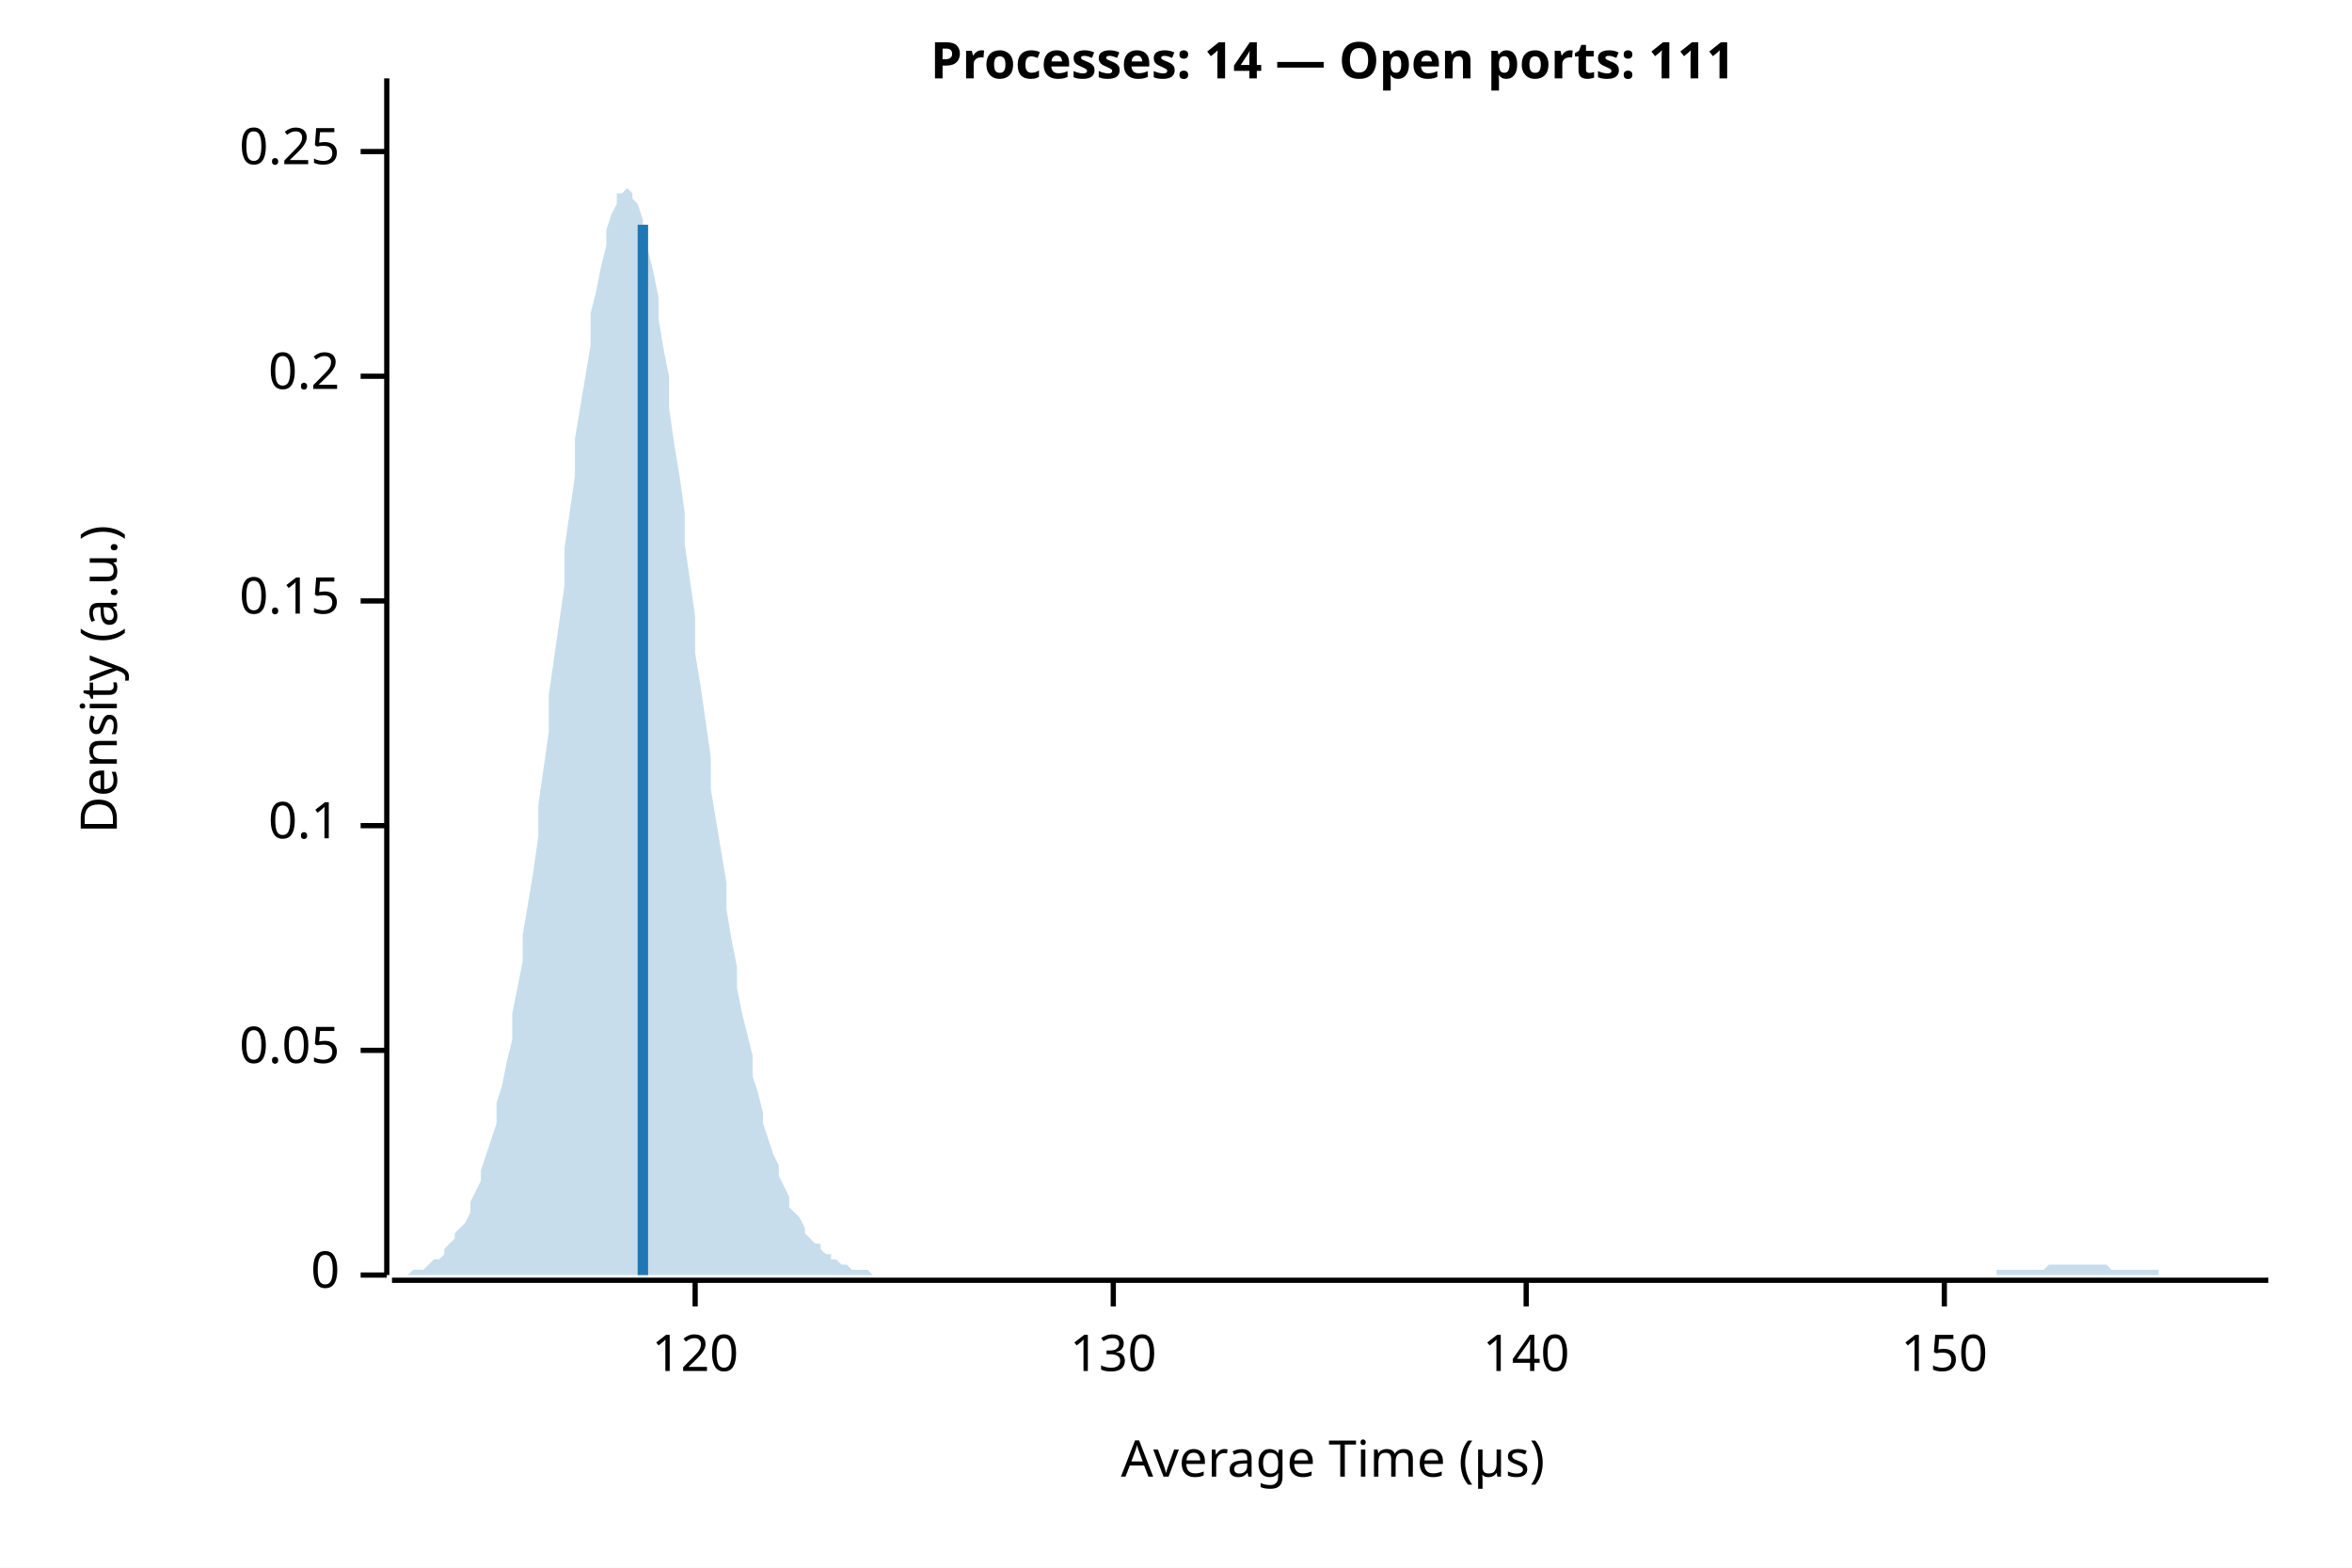
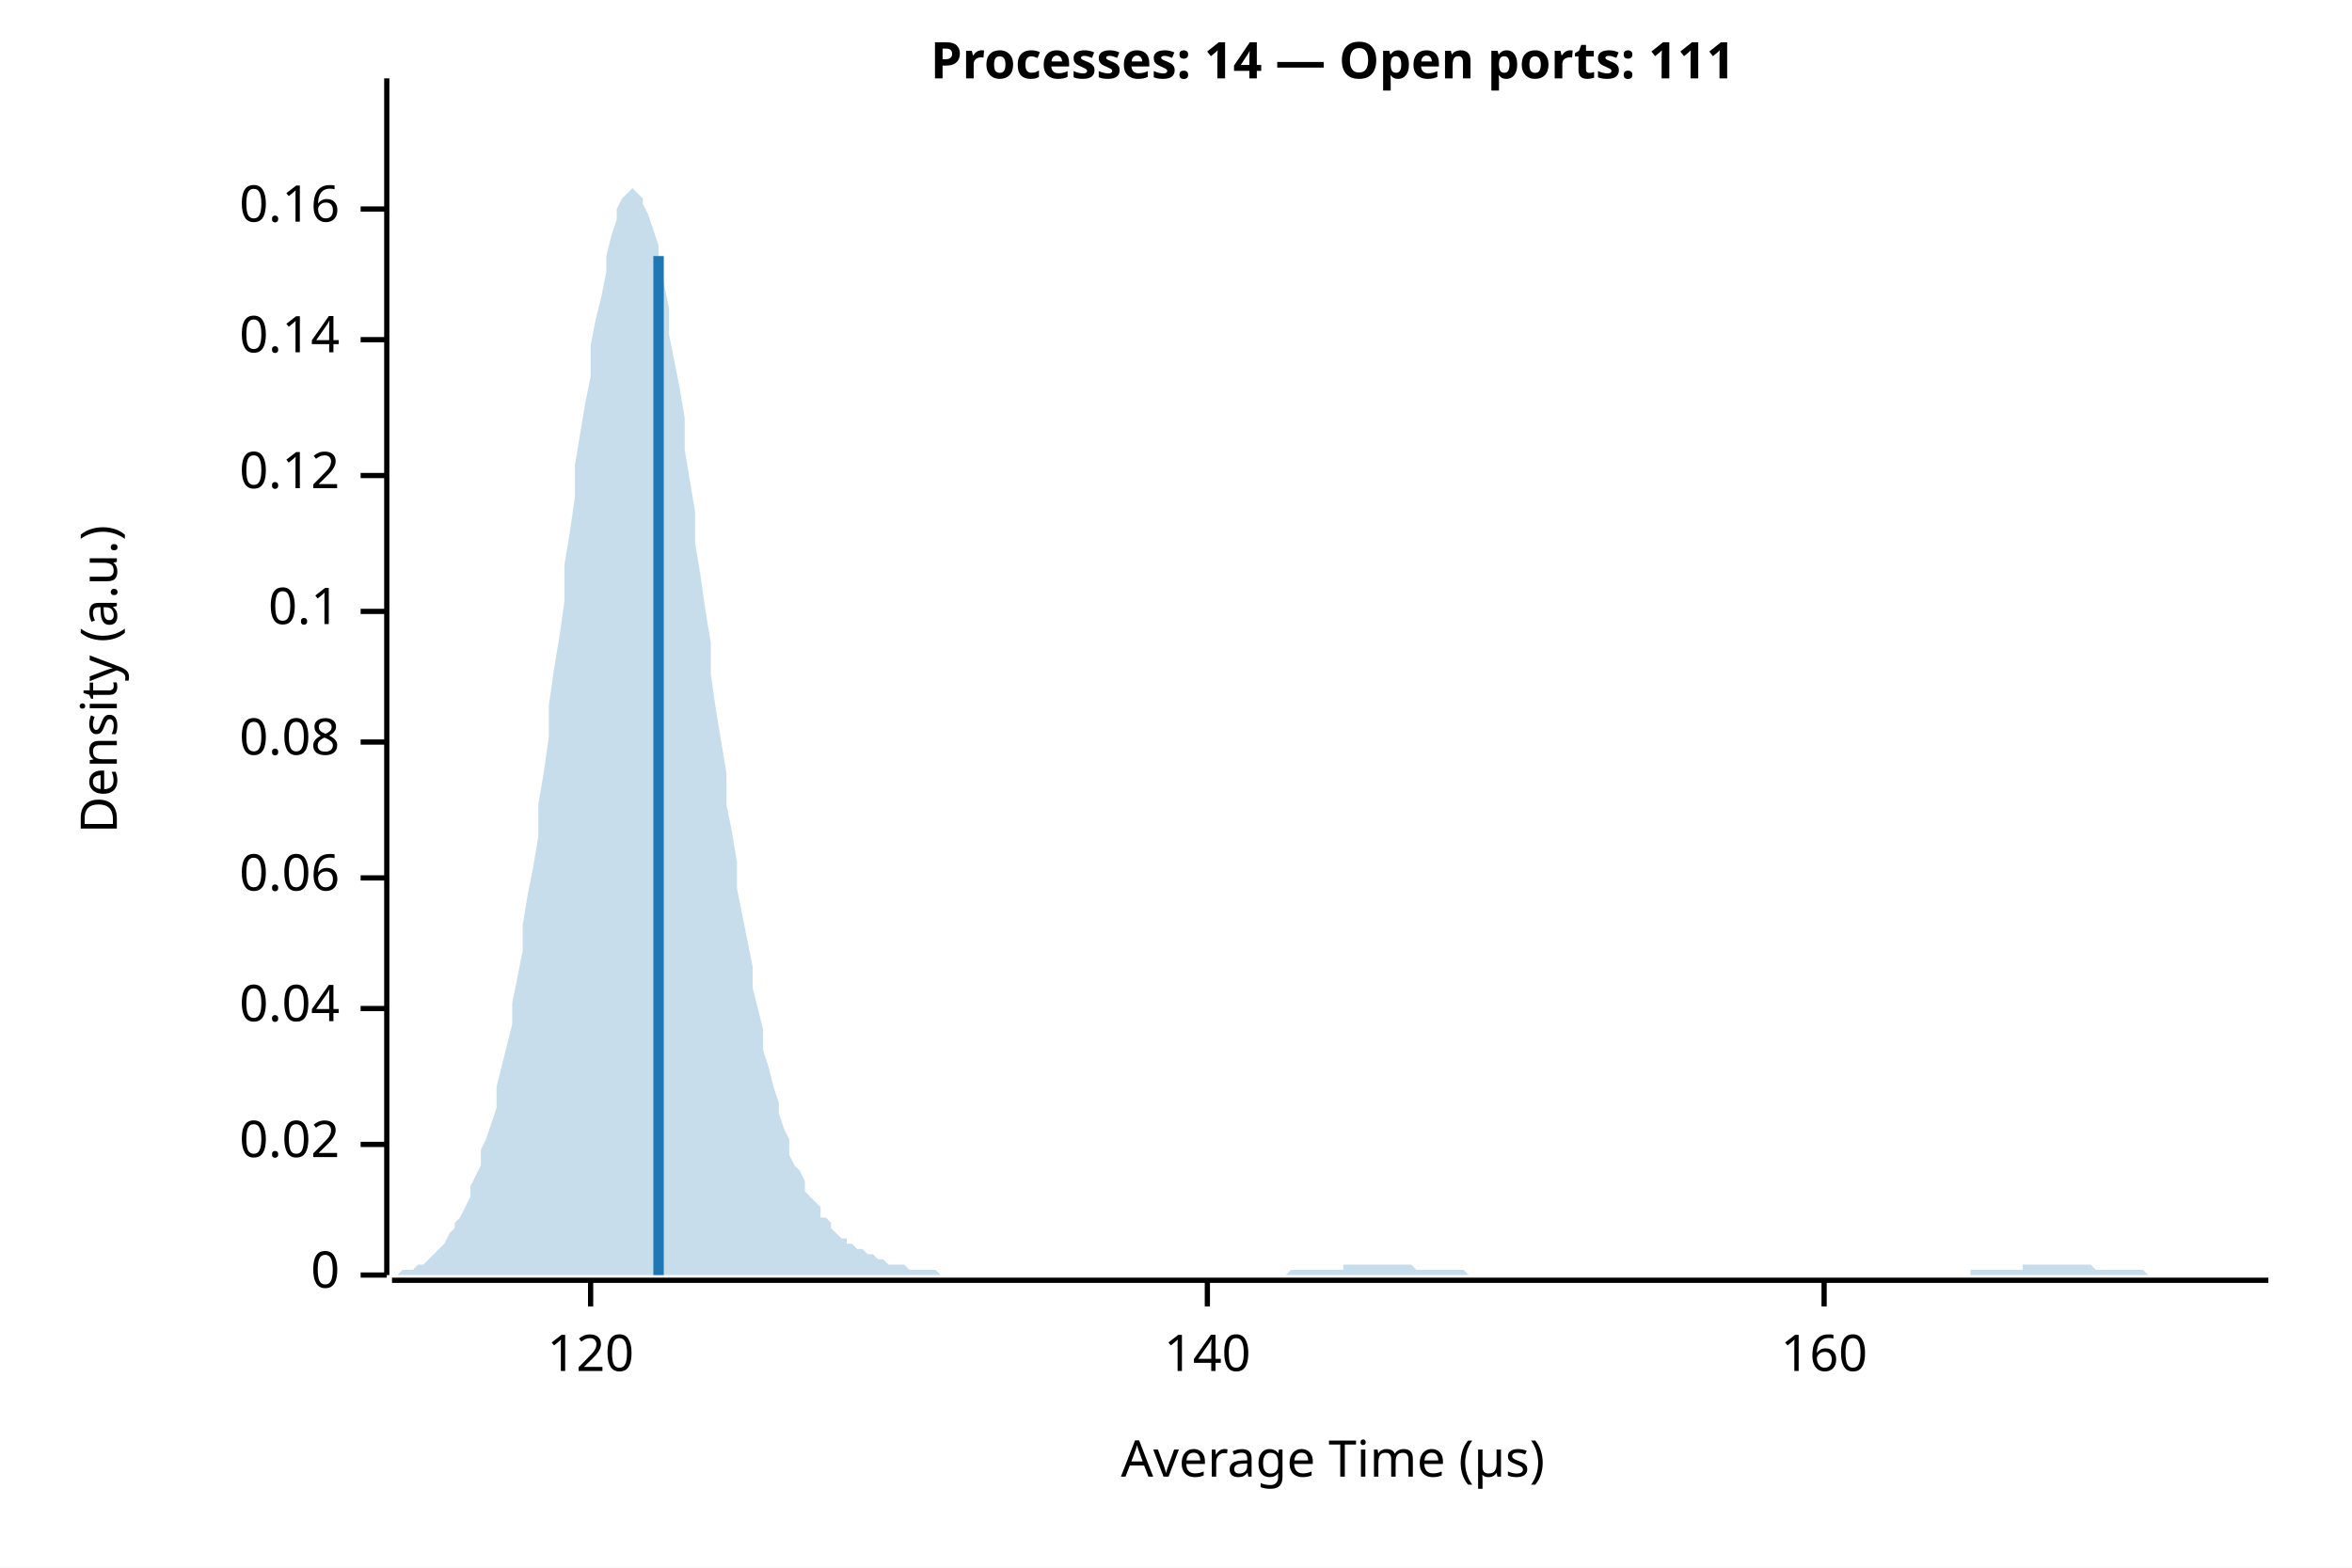
<svg xmlns="http://www.w3.org/2000/svg" width="450" height="300" viewBox="0 0 450 300">
  <rect width="100%" height="100%" fill="white" />
  <text x="255" y="15" font-weight="bold" text-anchor="middle" font-family="sans-serif" font-size="9.677" opacity="1" fill="#000000">Processes: 14 — Open ports: 111</text>
  <text x="15" y="130" dy="0.76em" text-anchor="middle" font-family="sans-serif" font-size="9.677" opacity="1" fill="#000000" transform="rotate(270, 15, 130)">
Density (a.u.)
</text>
  <text x="255" y="285" dy="-0.5ex" text-anchor="middle" font-family="sans-serif" font-size="9.677" opacity="1" fill="#000000">
Average Time (µs)
</text>
  <polyline fill="none" opacity="1" stroke="#000000" stroke-width="1" points="74,15 74,244 " />
  <text x="65" y="244" dy="0.5ex" text-anchor="end" font-family="sans-serif" font-size="9.677" opacity="1" fill="#000000">
0
</text>
  <polyline fill="none" opacity="1" stroke="#000000" stroke-width="1" points="69,244 74,244 " />
-   <text x="65" y="201" dy="0.5ex" text-anchor="end" font-family="sans-serif" font-size="9.677" opacity="1" fill="#000000">
- 0.05
+   <text x="65" y="219" dy="0.5ex" text-anchor="end" font-family="sans-serif" font-size="9.677" opacity="1" fill="#000000">
+ 0.02
</text>
-   <polyline fill="none" opacity="1" stroke="#000000" stroke-width="1" points="69,201 74,201 " />
-   <text x="65" y="158" dy="0.5ex" text-anchor="end" font-family="sans-serif" font-size="9.677" opacity="1" fill="#000000">
+   <polyline fill="none" opacity="1" stroke="#000000" stroke-width="1" points="69,219 74,219 " />
+   <text x="65" y="193" dy="0.5ex" text-anchor="end" font-family="sans-serif" font-size="9.677" opacity="1" fill="#000000">
+ 0.04
+ </text>
+   <polyline fill="none" opacity="1" stroke="#000000" stroke-width="1" points="69,193 74,193 " />
+   <text x="65" y="168" dy="0.5ex" text-anchor="end" font-family="sans-serif" font-size="9.677" opacity="1" fill="#000000">
+ 0.06
+ </text>
+   <polyline fill="none" opacity="1" stroke="#000000" stroke-width="1" points="69,168 74,168 " />
+   <text x="65" y="142" dy="0.5ex" text-anchor="end" font-family="sans-serif" font-size="9.677" opacity="1" fill="#000000">
+ 0.08
+ </text>
+   <polyline fill="none" opacity="1" stroke="#000000" stroke-width="1" points="69,142 74,142 " />
+   <text x="65" y="117" dy="0.5ex" text-anchor="end" font-family="sans-serif" font-size="9.677" opacity="1" fill="#000000">
0.1
</text>
-   <polyline fill="none" opacity="1" stroke="#000000" stroke-width="1" points="69,158 74,158 " />
-   <text x="65" y="115" dy="0.5ex" text-anchor="end" font-family="sans-serif" font-size="9.677" opacity="1" fill="#000000">
- 0.15
+   <polyline fill="none" opacity="1" stroke="#000000" stroke-width="1" points="69,117 74,117 " />
+   <text x="65" y="91" dy="0.5ex" text-anchor="end" font-family="sans-serif" font-size="9.677" opacity="1" fill="#000000">
+ 0.12
</text>
-   <polyline fill="none" opacity="1" stroke="#000000" stroke-width="1" points="69,115 74,115 " />
-   <text x="65" y="72" dy="0.5ex" text-anchor="end" font-family="sans-serif" font-size="9.677" opacity="1" fill="#000000">
- 0.2
+   <polyline fill="none" opacity="1" stroke="#000000" stroke-width="1" points="69,91 74,91 " />
+   <text x="65" y="65" dy="0.5ex" text-anchor="end" font-family="sans-serif" font-size="9.677" opacity="1" fill="#000000">
+ 0.14
</text>
-   <polyline fill="none" opacity="1" stroke="#000000" stroke-width="1" points="69,72 74,72 " />
-   <text x="65" y="29" dy="0.5ex" text-anchor="end" font-family="sans-serif" font-size="9.677" opacity="1" fill="#000000">
- 0.25
+   <polyline fill="none" opacity="1" stroke="#000000" stroke-width="1" points="69,65 74,65 " />
+   <text x="65" y="40" dy="0.5ex" text-anchor="end" font-family="sans-serif" font-size="9.677" opacity="1" fill="#000000">
+ 0.16
</text>
-   <polyline fill="none" opacity="1" stroke="#000000" stroke-width="1" points="69,29 74,29 " />
+   <polyline fill="none" opacity="1" stroke="#000000" stroke-width="1" points="69,40 74,40 " />
  <polyline fill="none" opacity="1" stroke="#000000" stroke-width="1" points="75,245 434,245 " />
-   <text x="133" y="255" dy="0.76em" text-anchor="middle" font-family="sans-serif" font-size="9.677" opacity="1" fill="#000000">
+   <text x="113" y="255" dy="0.76em" text-anchor="middle" font-family="sans-serif" font-size="9.677" opacity="1" fill="#000000">
120
</text>
-   <polyline fill="none" opacity="1" stroke="#000000" stroke-width="1" points="133,245 133,250 " />
-   <text x="213" y="255" dy="0.76em" text-anchor="middle" font-family="sans-serif" font-size="9.677" opacity="1" fill="#000000">
- 130
- </text>
-   <polyline fill="none" opacity="1" stroke="#000000" stroke-width="1" points="213,245 213,250 " />
-   <text x="292" y="255" dy="0.76em" text-anchor="middle" font-family="sans-serif" font-size="9.677" opacity="1" fill="#000000">
+   <polyline fill="none" opacity="1" stroke="#000000" stroke-width="1" points="113,245 113,250 " />
+   <text x="231" y="255" dy="0.76em" text-anchor="middle" font-family="sans-serif" font-size="9.677" opacity="1" fill="#000000">
140
</text>
-   <polyline fill="none" opacity="1" stroke="#000000" stroke-width="1" points="292,245 292,250 " />
-   <text x="372" y="255" dy="0.76em" text-anchor="middle" font-family="sans-serif" font-size="9.677" opacity="1" fill="#000000">
- 150
+   <polyline fill="none" opacity="1" stroke="#000000" stroke-width="1" points="231,245 231,250 " />
+   <text x="349" y="255" dy="0.76em" text-anchor="middle" font-family="sans-serif" font-size="9.677" opacity="1" fill="#000000">
+ 160
</text>
-   <polyline fill="none" opacity="1" stroke="#000000" stroke-width="1" points="372,245 372,250 " />
-   <polygon opacity="0.25" fill="#1F78B4" points="75,244 75,244 76,244 77,244 77,244 78,244 79,243 80,243 80,243 81,243 82,242 82,242 83,241 84,241 85,240 85,239 86,238 87,237 87,236 88,235 89,234 90,232 90,230 91,228 92,226 92,224 93,221 94,218 95,215 95,211 96,208 97,203 98,199 98,194 99,189 100,184 100,179 101,173 102,167 103,160 103,154 104,147 105,140 105,133 106,126 107,119 108,112 108,105 109,98 110,91 110,84 111,78 112,72 113,66 113,60 114,56 115,51 116,47 116,44 117,41 118,39 118,37 119,37 120,36 121,37 121,38 122,39 123,42 123,45 124,48 125,52 126,57 126,61 127,67 128,72 128,78 129,85 130,91 131,98 131,104 132,111 133,118 133,125 134,131 135,138 136,145 136,151 137,157 138,163 139,169 139,174 140,180 141,185 141,189 142,194 143,198 144,202 144,206 145,209 146,213 146,215 147,218 148,221 149,223 149,225 150,227 151,229 151,231 152,232 153,233 154,235 154,236 155,237 156,238 157,238 157,239 158,240 159,240 159,241 160,241 161,242 162,242 162,242 163,243 164,243 164,243 165,243 166,243 167,244 167,244 168,244 169,244 169,244 170,244 171,244 172,244 172,244 173,244 174,244 175,244 175,244 176,244 177,244 177,244 178,244 179,244 180,244 180,244 181,244 182,244 182,244 183,244 184,244 185,244 185,244 186,244 187,244 187,244 188,244 189,244 190,244 190,244 191,244 192,244 192,244 193,244 194,244 195,244 195,244 196,244 197,244 198,244 198,244 199,244 200,244 200,244 201,244 202,244 203,244 203,244 204,244 205,244 205,244 206,244 207,244 208,244 208,244 209,244 210,244 210,244 211,244 212,244 213,244 213,244 214,244 215,244 216,244 216,244 217,244 218,244 218,244 219,244 220,244 221,244 221,244 222,244 223,244 223,244 224,244 225,244 226,244 226,244 227,244 228,244 228,244 229,244 230,244 231,244 231,244 232,244 233,244 233,244 234,244 235,244 236,244 236,244 237,244 238,244 239,244 239,244 240,244 241,244 241,244 242,244 243,244 244,244 244,244 245,244 246,244 246,244 247,244 248,244 249,244 249,244 250,244 251,244 251,244 252,244 253,244 254,244 254,244 255,244 256,244 257,244 257,244 258,244 259,244 259,244 260,244 261,244 262,244 262,244 263,244 264,244 264,244 265,244 266,244 267,244 267,244 268,244 269,244 269,244 270,244 271,244 272,244 272,244 273,244 274,244 275,244 275,244 276,244 277,244 277,244 278,244 279,244 280,244 280,244 281,244 282,244 282,244 283,244 284,244 285,244 285,244 286,244 287,244 287,244 288,244 289,244 290,244 290,244 291,244 292,244 292,244 293,244 294,244 295,244 295,244 296,244 297,244 298,244 298,244 299,244 300,244 300,244 301,244 302,244 303,244 303,244 304,244 305,244 305,244 306,244 307,244 308,244 308,244 309,244 310,244 310,244 311,244 312,244 313,244 313,244 314,244 315,244 316,244 316,244 317,244 318,244 318,244 319,244 320,244 321,244 321,244 322,244 323,244 323,244 324,244 325,244 326,244 326,244 327,244 328,244 328,244 329,244 330,244 331,244 331,244 332,244 333,244 333,244 334,244 335,244 336,244 336,244 337,244 338,244 339,244 339,244 340,244 341,244 341,244 342,244 343,244 344,244 344,244 345,244 346,244 346,244 347,244 348,244 349,244 349,244 350,244 351,244 351,244 352,244 353,244 354,244 354,244 355,244 356,244 357,244 357,244 358,244 359,244 359,244 360,244 361,244 362,244 362,244 363,244 364,244 364,244 365,244 366,244 367,244 367,244 368,244 369,244 369,244 370,244 371,244 372,244 372,244 373,244 374,244 375,244 375,244 376,244 377,244 377,244 378,244 379,244 380,244 380,244 381,244 382,244 382,243 383,243 384,243 385,243 385,243 386,243 387,243 387,243 388,243 389,243 390,243 390,243 391,243 392,242 392,242 393,242 394,242 395,242 395,242 396,242 397,242 398,242 398,242 399,242 400,242 400,242 401,242 402,242 403,242 403,242 404,243 405,243 405,243 406,243 407,243 408,243 408,243 409,243 410,243 410,243 411,243 412,243 413,243 413,244 414,244 415,244 416,244 416,244 417,244 418,244 418,244 419,244 420,244 421,244 421,244 422,244 423,244 423,244 424,244 425,244 426,244 426,244 427,244 428,244 428,244 429,244 430,244 431,244 431,244 432,244 433,244 434,244 434,244 75,244 " />
-   <polyline fill="none" opacity="1" stroke="#1F78B4" stroke-width="2" points="123,244 123,43 " />
+   <polyline fill="none" opacity="1" stroke="#000000" stroke-width="1" points="349,245 349,250 " />
+   <polygon opacity="0.25" fill="#1F78B4" points="75,244 75,244 76,244 77,243 77,243 78,243 79,243 80,242 80,242 81,242 82,241 82,241 83,240 84,239 85,238 85,238 86,236 87,235 87,234 88,233 89,231 90,229 90,227 91,225 92,223 92,220 93,218 94,215 95,212 95,208 96,204 97,200 98,196 98,192 99,187 100,182 100,177 101,171 102,166 103,160 103,154 104,148 105,141 105,135 106,128 107,122 108,115 108,108 109,102 110,95 110,89 111,83 112,77 113,72 113,66 114,61 115,57 116,52 116,49 117,45 118,42 118,40 119,38 120,37 121,36 121,36 122,37 123,38 123,39 124,41 125,44 126,47 126,50 127,54 128,59 128,64 129,69 130,74 131,80 131,86 132,92 133,98 133,104 134,110 135,117 136,123 136,129 137,136 138,142 139,148 139,154 140,159 141,165 141,170 142,175 143,180 144,185 144,189 145,193 146,197 146,201 147,204 148,208 149,211 149,213 150,216 151,218 151,221 152,223 153,224 154,226 154,228 155,229 156,230 157,231 157,233 158,233 159,234 159,235 160,236 161,237 162,237 162,238 163,238 164,239 164,239 165,239 166,240 167,240 167,240 168,241 169,241 169,241 170,242 171,242 172,242 172,242 173,242 174,243 175,243 175,243 176,243 177,243 177,243 178,243 179,243 180,244 180,244 181,244 182,244 182,244 183,244 184,244 185,244 185,244 186,244 187,244 187,244 188,244 189,244 190,244 190,244 191,244 192,244 192,244 193,244 194,244 195,244 195,244 196,244 197,244 198,244 198,244 199,244 200,244 200,244 201,244 202,244 203,244 203,244 204,244 205,244 205,244 206,244 207,244 208,244 208,244 209,244 210,244 210,244 211,244 212,244 213,244 213,244 214,244 215,244 216,244 216,244 217,244 218,244 218,244 219,244 220,244 221,244 221,244 222,244 223,244 223,244 224,244 225,244 226,244 226,244 227,244 228,244 228,244 229,244 230,244 231,244 231,244 232,244 233,244 233,244 234,244 235,244 236,244 236,244 237,244 238,244 239,244 239,244 240,244 241,244 241,244 242,244 243,244 244,244 244,244 245,244 246,244 246,244 247,243 248,243 249,243 249,243 250,243 251,243 251,243 252,243 253,243 254,243 254,243 255,243 256,243 257,243 257,242 258,242 259,242 259,242 260,242 261,242 262,242 262,242 263,242 264,242 264,242 265,242 266,242 267,242 267,242 268,242 269,242 269,242 270,242 271,243 272,243 272,243 273,243 274,243 275,243 275,243 276,243 277,243 277,243 278,243 279,243 280,243 280,243 281,244 282,244 282,244 283,244 284,244 285,244 285,244 286,244 287,244 287,244 288,244 289,244 290,244 290,244 291,244 292,244 292,244 293,244 294,244 295,244 295,244 296,244 297,244 298,244 298,244 299,244 300,244 300,244 301,244 302,244 303,244 303,244 304,244 305,244 305,244 306,244 307,244 308,244 308,244 309,244 310,244 310,244 311,244 312,244 313,244 313,244 314,244 315,244 316,244 316,244 317,244 318,244 318,244 319,244 320,244 321,244 321,244 322,244 323,244 323,244 324,244 325,244 326,244 326,244 327,244 328,244 328,244 329,244 330,244 331,244 331,244 332,244 333,244 333,244 334,244 335,244 336,244 336,244 337,244 338,244 339,244 339,244 340,244 341,244 341,244 342,244 343,244 344,244 344,244 345,244 346,244 346,244 347,244 348,244 349,244 349,244 350,244 351,244 351,244 352,244 353,244 354,244 354,244 355,244 356,244 357,244 357,244 358,244 359,244 359,244 360,244 361,244 362,244 362,244 363,244 364,244 364,244 365,244 366,244 367,244 367,244 368,244 369,244 369,244 370,244 371,244 372,244 372,244 373,244 374,244 375,244 375,244 376,244 377,244 377,243 378,243 379,243 380,243 380,243 381,243 382,243 382,243 383,243 384,243 385,243 385,243 386,243 387,243 387,242 388,242 389,242 390,242 390,242 391,242 392,242 392,242 393,242 394,242 395,242 395,242 396,242 397,242 398,242 398,242 399,242 400,242 400,242 401,243 402,243 403,243 403,243 404,243 405,243 405,243 406,243 407,243 408,243 408,243 409,243 410,243 410,243 411,244 412,244 413,244 413,244 414,244 415,244 416,244 416,244 417,244 418,244 418,244 419,244 420,244 421,244 421,244 422,244 423,244 423,244 424,244 425,244 426,244 426,244 427,244 428,244 428,244 429,244 430,244 431,244 431,244 432,244 433,244 434,244 434,244 75,244 " />
+   <polyline fill="none" opacity="1" stroke="#1F78B4" stroke-width="2" points="126,244 126,49 " />
</svg>
